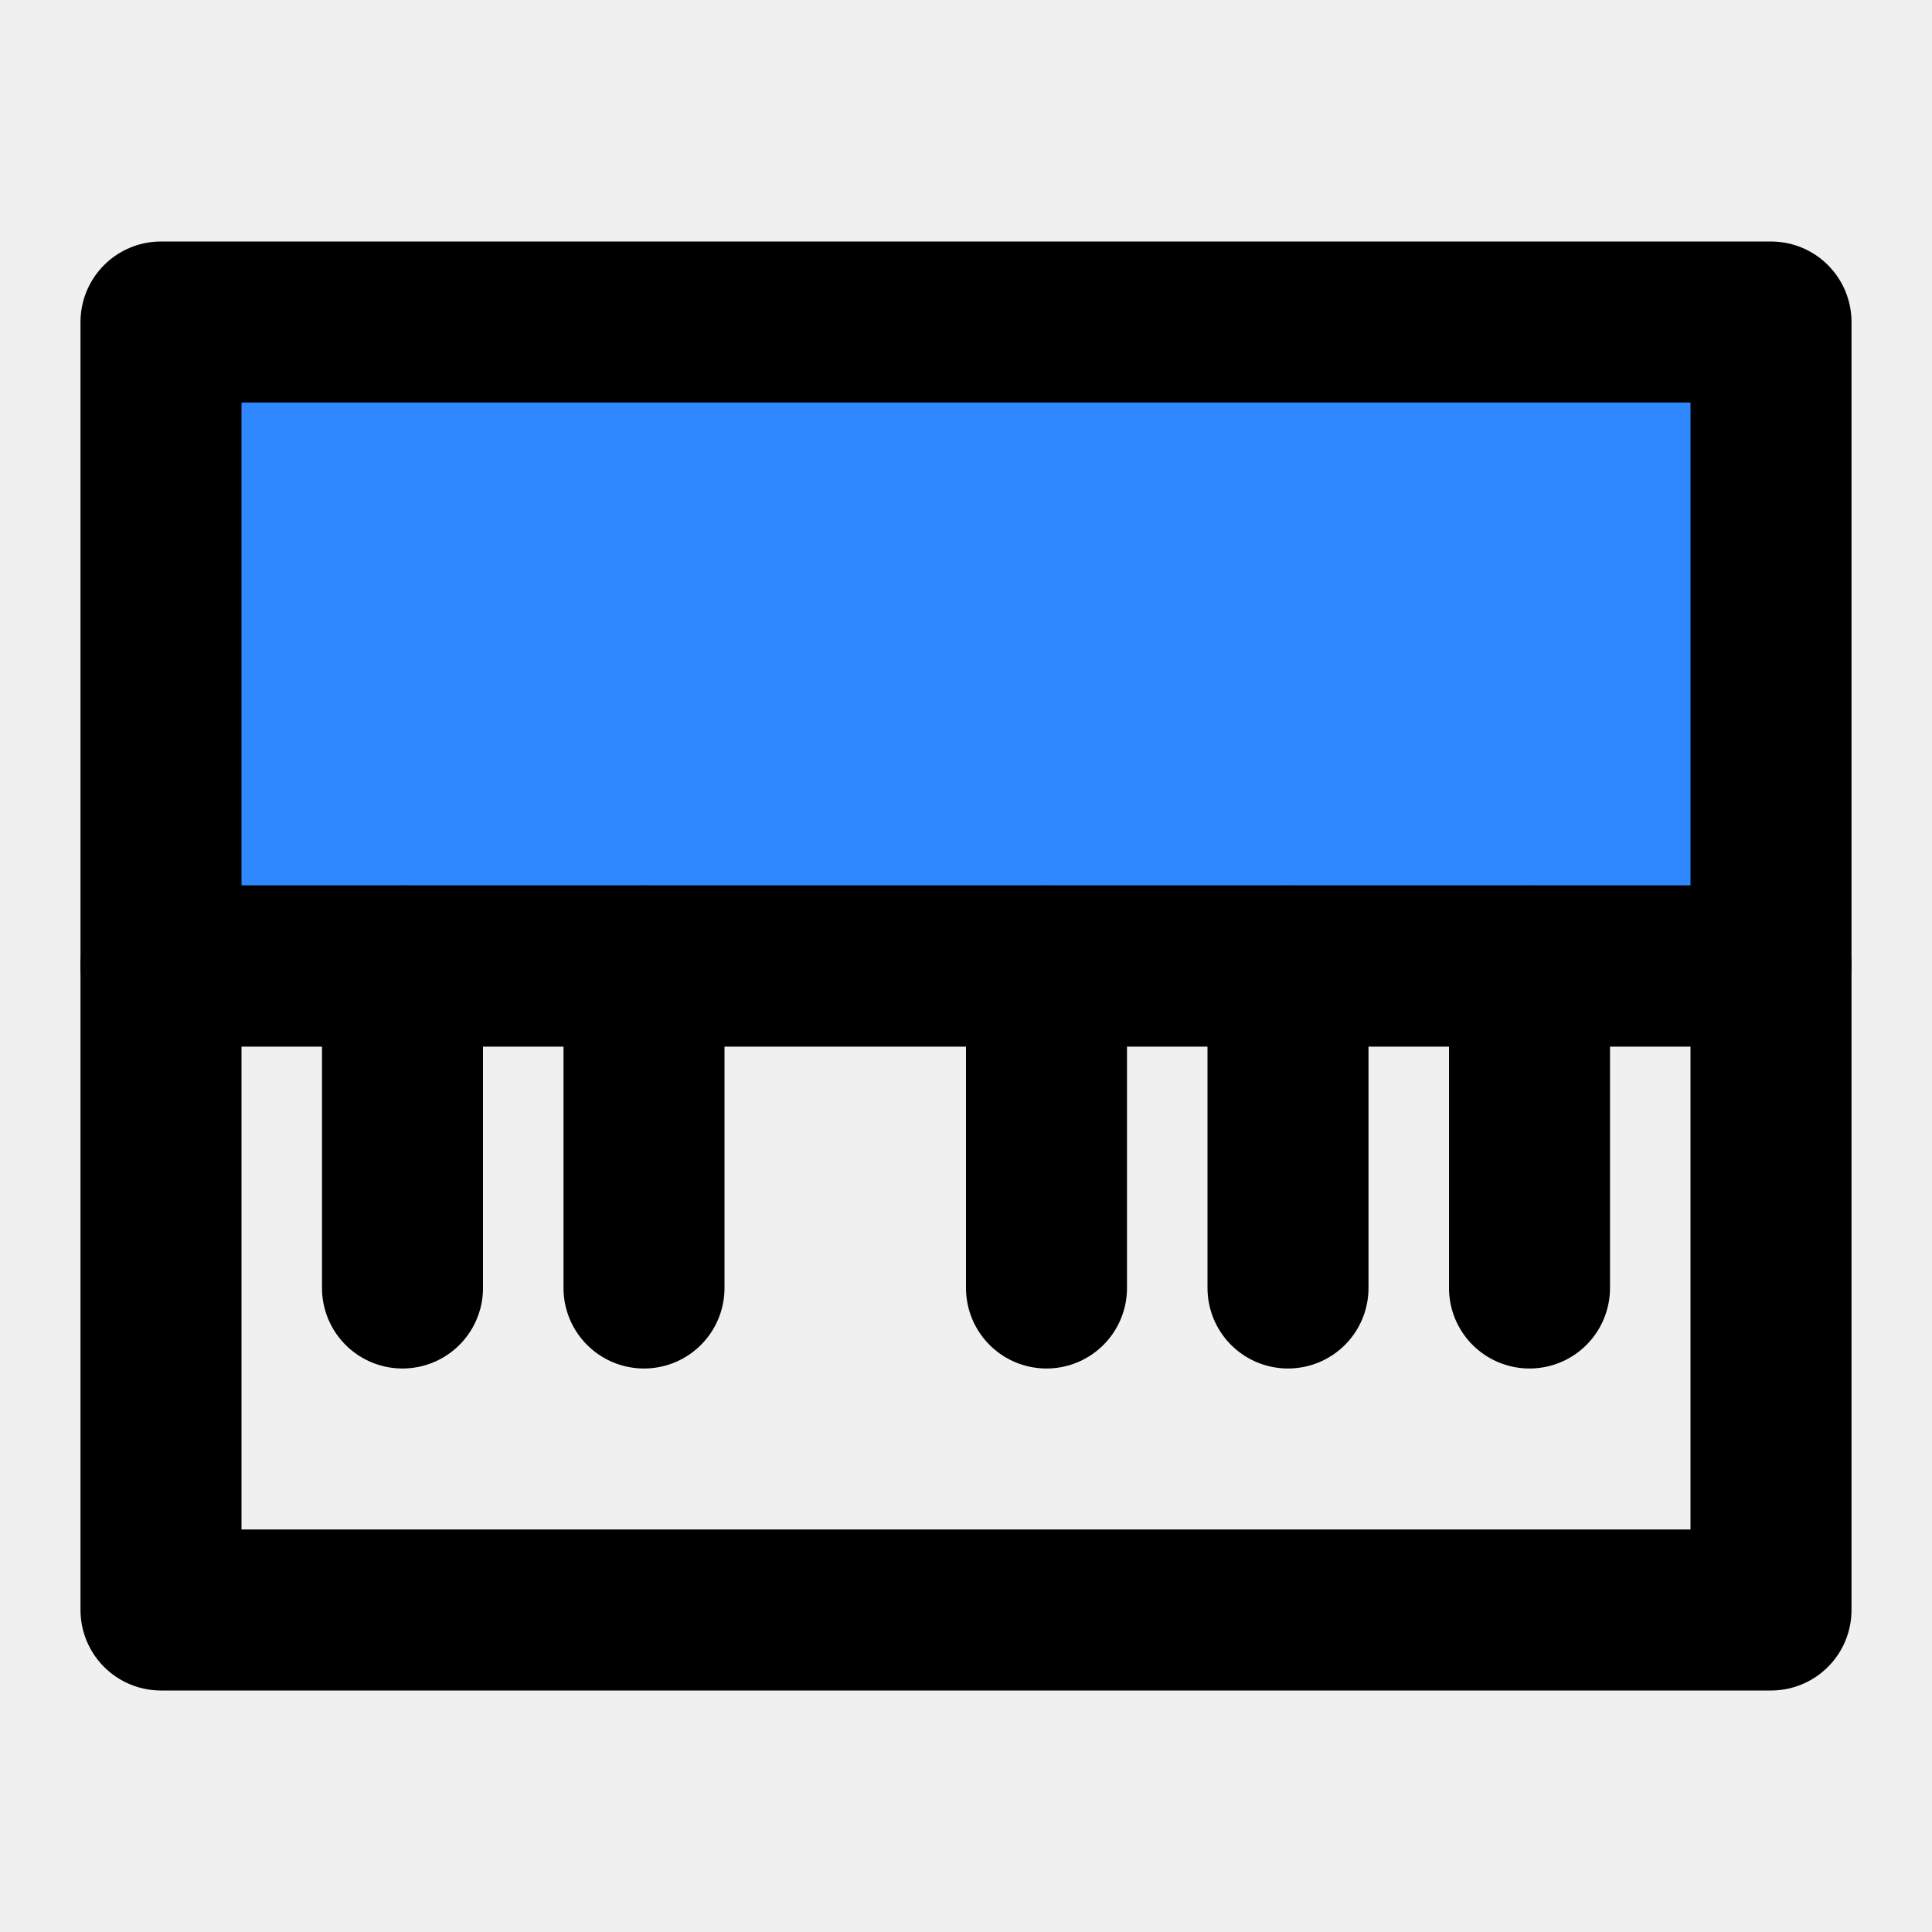
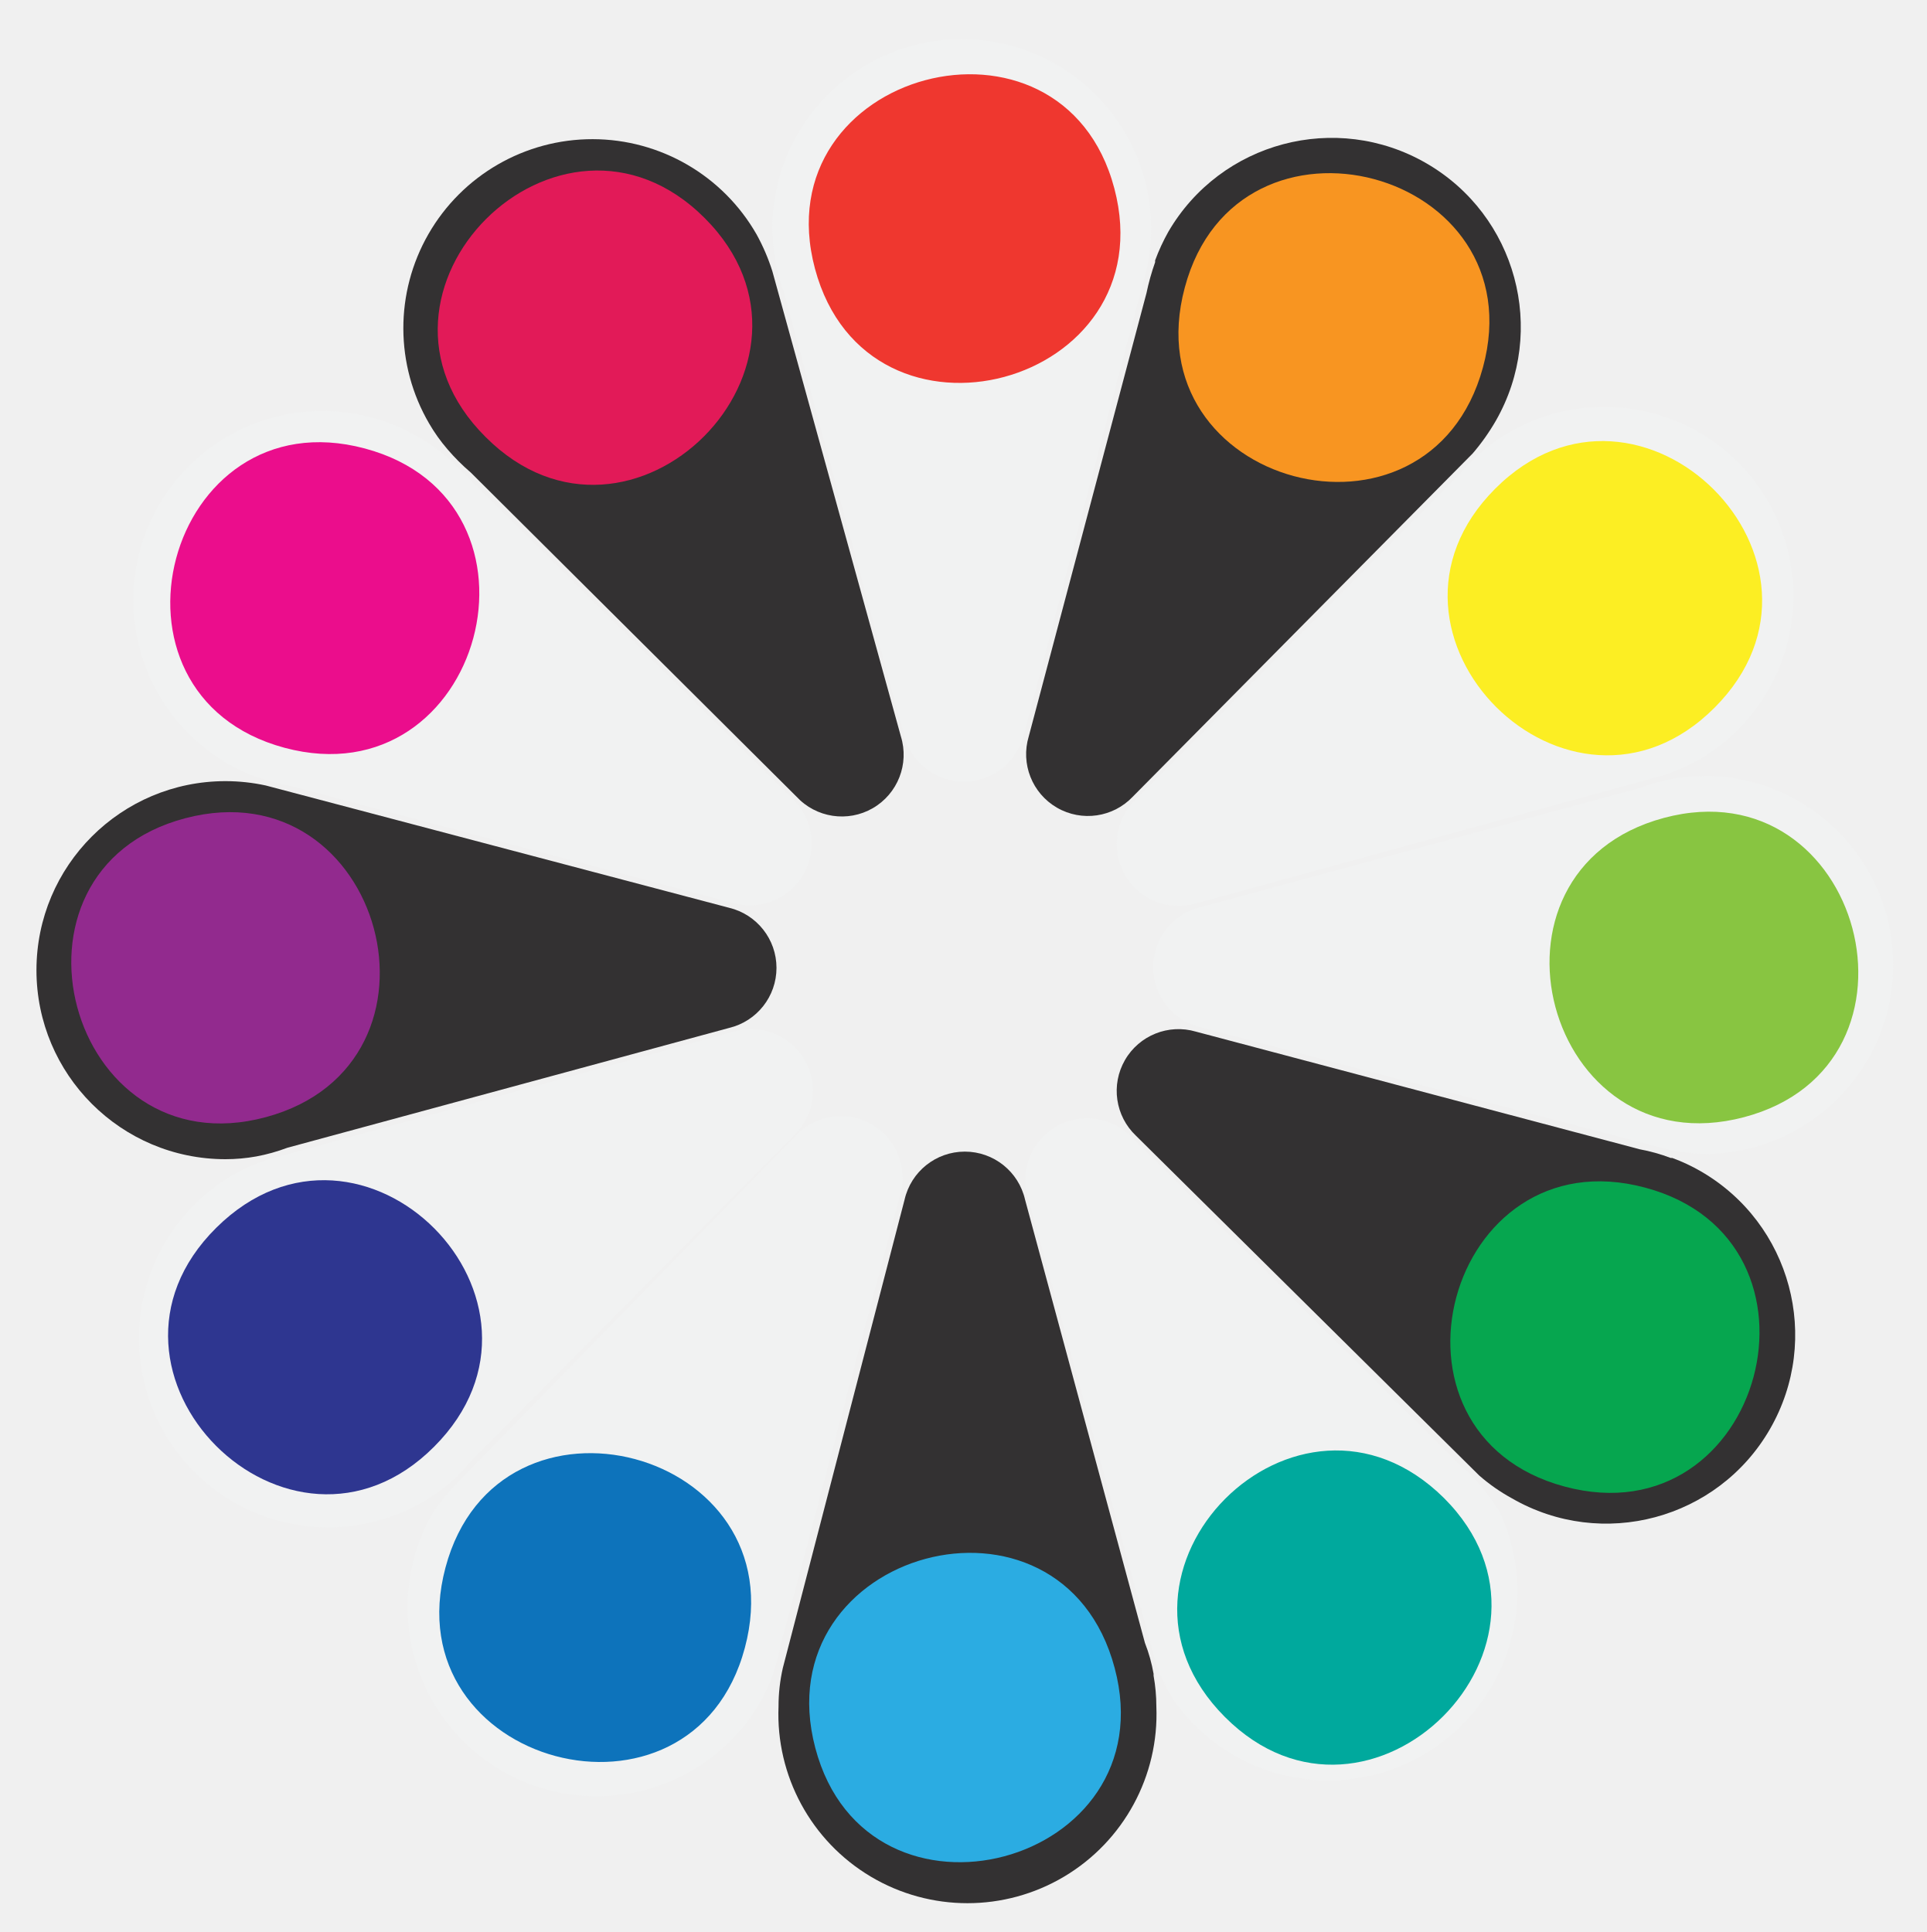
- <svg xmlns="http://www.w3.org/2000/svg" width="800px" height="800px" viewBox="0 0 48 48" fill="none">
-   <rect width="48" height="48" fill="white" fill-opacity="0.01" />
-   <rect x="4" y="8" width="40" height="16" fill="#2F88FF" stroke="#000000" stroke-width="4" stroke-linecap="round" stroke-linejoin="round" />
-   <rect x="4" y="24" width="40" height="16" stroke="#000000" stroke-width="4" stroke-linecap="round" stroke-linejoin="round" />
-   <path d="M10 24V32" stroke="#000000" stroke-width="4" stroke-linecap="round" stroke-linejoin="round" />
-   <path d="M16 24V32" stroke="#000000" stroke-width="4" stroke-linecap="round" stroke-linejoin="round" />
-   <path d="M26 24V32" stroke="#000000" stroke-width="4" stroke-linecap="round" stroke-linejoin="round" />
-   <path d="M32 24V32" stroke="#000000" stroke-width="4" stroke-linecap="round" stroke-linejoin="round" />
-   <path d="M38 24V32" stroke="#000000" stroke-width="4" stroke-linecap="round" stroke-linejoin="round" />
+ <svg xmlns="http://www.w3.org/2000/svg" viewBox="0 0 62.35 62.55">
+   <defs>
+     <style>.cls-1{fill:#333132;}.cls-2{fill:#f1f2f2;}.cls-3{fill:#ef372f;}.cls-4{fill:#e21a58;}.cls-5{fill:#eb0d8c;}.cls-6{fill:#922a8e;}.cls-7{fill:#2e3690;}.cls-8{fill:#0d73bb;}.cls-9{fill:#2bace2;}.cls-10{fill:#00a99d;}.cls-11{fill:#06a64f;}.cls-12{fill:#88c541;}.cls-13{fill:#fcee23;}.cls-14{fill:#f89521;}</style>
+   </defs>
+   <g id="Layer_3" data-name="Layer 3">
+     <path class="cls-1" d="M48.42,13.62A6.12,6.12,0,0,0,37.82,7.5a6.52,6.52,0,0,0-.43.93h0v.06a7.61,7.61,0,0,0-.28,1L33.3,23.84a2,2,0,0,0,3.37,1.95l11-11.11A7,7,0,0,0,48.42,13.62Z" />
+     <path class="cls-2" d="M55,24.59A6.12,6.12,0,0,0,48.85,14a5.51,5.51,0,0,0-.84.59h0l0,0a6.06,6.06,0,0,0-.76.76L36.77,25.88a2,2,0,0,0,1.94,3.37l15.06-4.13A6.36,6.36,0,0,0,55,24.59Z" />
+     <path class="cls-2" d="M55.16,37.36a6.12,6.12,0,1,0,0-12.24,6.79,6.79,0,0,0-1,.09h0a5.89,5.89,0,0,0-1,.28l-14.3,3.88a2,2,0,0,0,0,3.89l15.11,3.95A6.09,6.09,0,0,0,55.16,37.36Z" />
+     <path class="cls-1" d="M48.94,48.51a6.11,6.11,0,0,0,6.11-10.59,5.88,5.88,0,0,0-.92-.43h-.05a5.73,5.73,0,0,0-1-.28L38.71,33.4a2,2,0,0,0-1.94,3.37l11.11,11A5.87,5.87,0,0,0,48.94,48.51Z" />
+     <path class="cls-2" d="M38,55.06A6.12,6.12,0,0,0,48.57,49a7.4,7.4,0,0,0-.59-.84h0l0,0a5.46,5.46,0,0,0-.76-.76L36.67,36.86a2,2,0,0,0-3.37,2l4.14,15.06A6,6,0,0,0,38,55.06Z" />
+     <path class="cls-1" d="M25.2,55.25a6.12,6.12,0,1,0,12.23,0,5.66,5.66,0,0,0-.09-1h0l0-.06a5.23,5.23,0,0,0-.28-1L33.18,38.84a2,2,0,0,0-3.9,0L25.34,54A5.63,5.63,0,0,0,25.2,55.25Z" />
+     <path class="cls-2" d="M14,49a6.12,6.12,0,0,0,10.6,6.12,7,7,0,0,0,.43-.92h0l0-.06a6.25,6.25,0,0,0,.27-1l3.8-14.33a2,2,0,0,0-3.38-2L14.81,48A6.24,6.24,0,0,0,14,49Z" />
+     <path class="cls-2" d="M7.49,38.07a6.12,6.12,0,1,0,7,10h0l0,0a5.38,5.38,0,0,0,.75-.76L25.69,36.77a2,2,0,0,0-1.94-3.37L8.69,37.54A5.78,5.78,0,0,0,7.49,38.07Z" />
+     <path class="cls-1" d="M7.3,25.29a6.12,6.12,0,0,0,0,12.24,5.69,5.69,0,0,0,1-.09h0l0,0a5.89,5.89,0,0,0,1-.28l14.3-3.88a2,2,0,0,0,0-3.89L8.6,25.43A6.16,6.16,0,0,0,7.3,25.29Z" />
+     <path class="cls-2" d="M13.52,14.14A6.12,6.12,0,1,0,7.4,24.74a7.07,7.07,0,0,0,.93.43h0l.05,0a6.36,6.36,0,0,0,1,.27l14.33,3.79a2,2,0,0,0,1.94-3.37l-11.11-11A5.87,5.87,0,0,0,13.52,14.14Z" />
+     <path class="cls-1" d="M24.49,7.59a6.12,6.12,0,1,0-10.6,6.12,5.42,5.42,0,0,0,.59.83h0l0,0a6.82,6.82,0,0,0,.76.76L25.78,25.79a2,2,0,0,0,3.38-1.95L25,8.78A6.57,6.57,0,0,0,24.49,7.59Z" />
+     <path class="cls-2" d="M37.26,7.4A6.12,6.12,0,1,0,25,7.4a6.65,6.65,0,0,0,.09,1h0v.05a7.24,7.24,0,0,0,.28,1l3.88,14.3a2,2,0,0,0,3.9,0L37.12,8.7A6.16,6.16,0,0,0,37.26,7.4Z" />
+     <path class="cls-3" d="M26.38,8.7c-1.71-6.41,8-9,9.69-2.6S28.1,15.11,26.38,8.7Z" />
+     <path class="cls-4" d="M15.72,14.15C11,9.46,18.12,2.37,22.81,7.06S20.42,18.86,15.72,14.15Z" />
+     <path class="cls-5" d="M9.21,24.21c-6.4-1.72-3.82-11.41,2.6-9.69S15.62,25.93,9.21,24.21Z" />
+     <path class="cls-6" d="M8.6,36.17c-6.4,1.72-9-8-2.6-9.68S15,34.45,8.6,36.17Z" />
+     <path class="cls-7" d="M14.05,46.84C9.37,51.53,2.27,44.44,7,39.75S18.75,42.14,14.05,46.84Z" />
+     <path class="cls-8" d="M24.11,53.35c-1.71,6.4-11.4,3.81-9.69-2.6S25.83,46.93,24.11,53.35Z" />
+     <path class="cls-9" d="M36.08,54c1.71,6.4-8,9-9.69,2.59S34.36,47.54,36.08,54Z" />
+     <path class="cls-10" d="M46.74,48.5c4.69,4.69-2.4,11.79-7.09,7.09S42,43.81,46.74,48.5Z" />
+     <path class="cls-11" d="M53.25,38.45c6.41,1.71,3.82,11.4-2.6,9.68S46.84,36.73,53.25,38.45Z" />
+     <path class="cls-12" d="M53.86,26.48c6.4-1.71,9,8,2.59,9.69S47.45,28.2,53.86,26.48Z" />
+     <path class="cls-13" d="M48.4,15.82c4.69-4.69,11.79,2.39,7.1,7.09S43.7,20.52,48.4,15.82Z" />
+     <path class="cls-14" d="M38.35,9.31C40.06,2.9,49.75,5.49,48,11.9S36.63,15.72,38.35,9.31Z" />
+   </g>
</svg>
